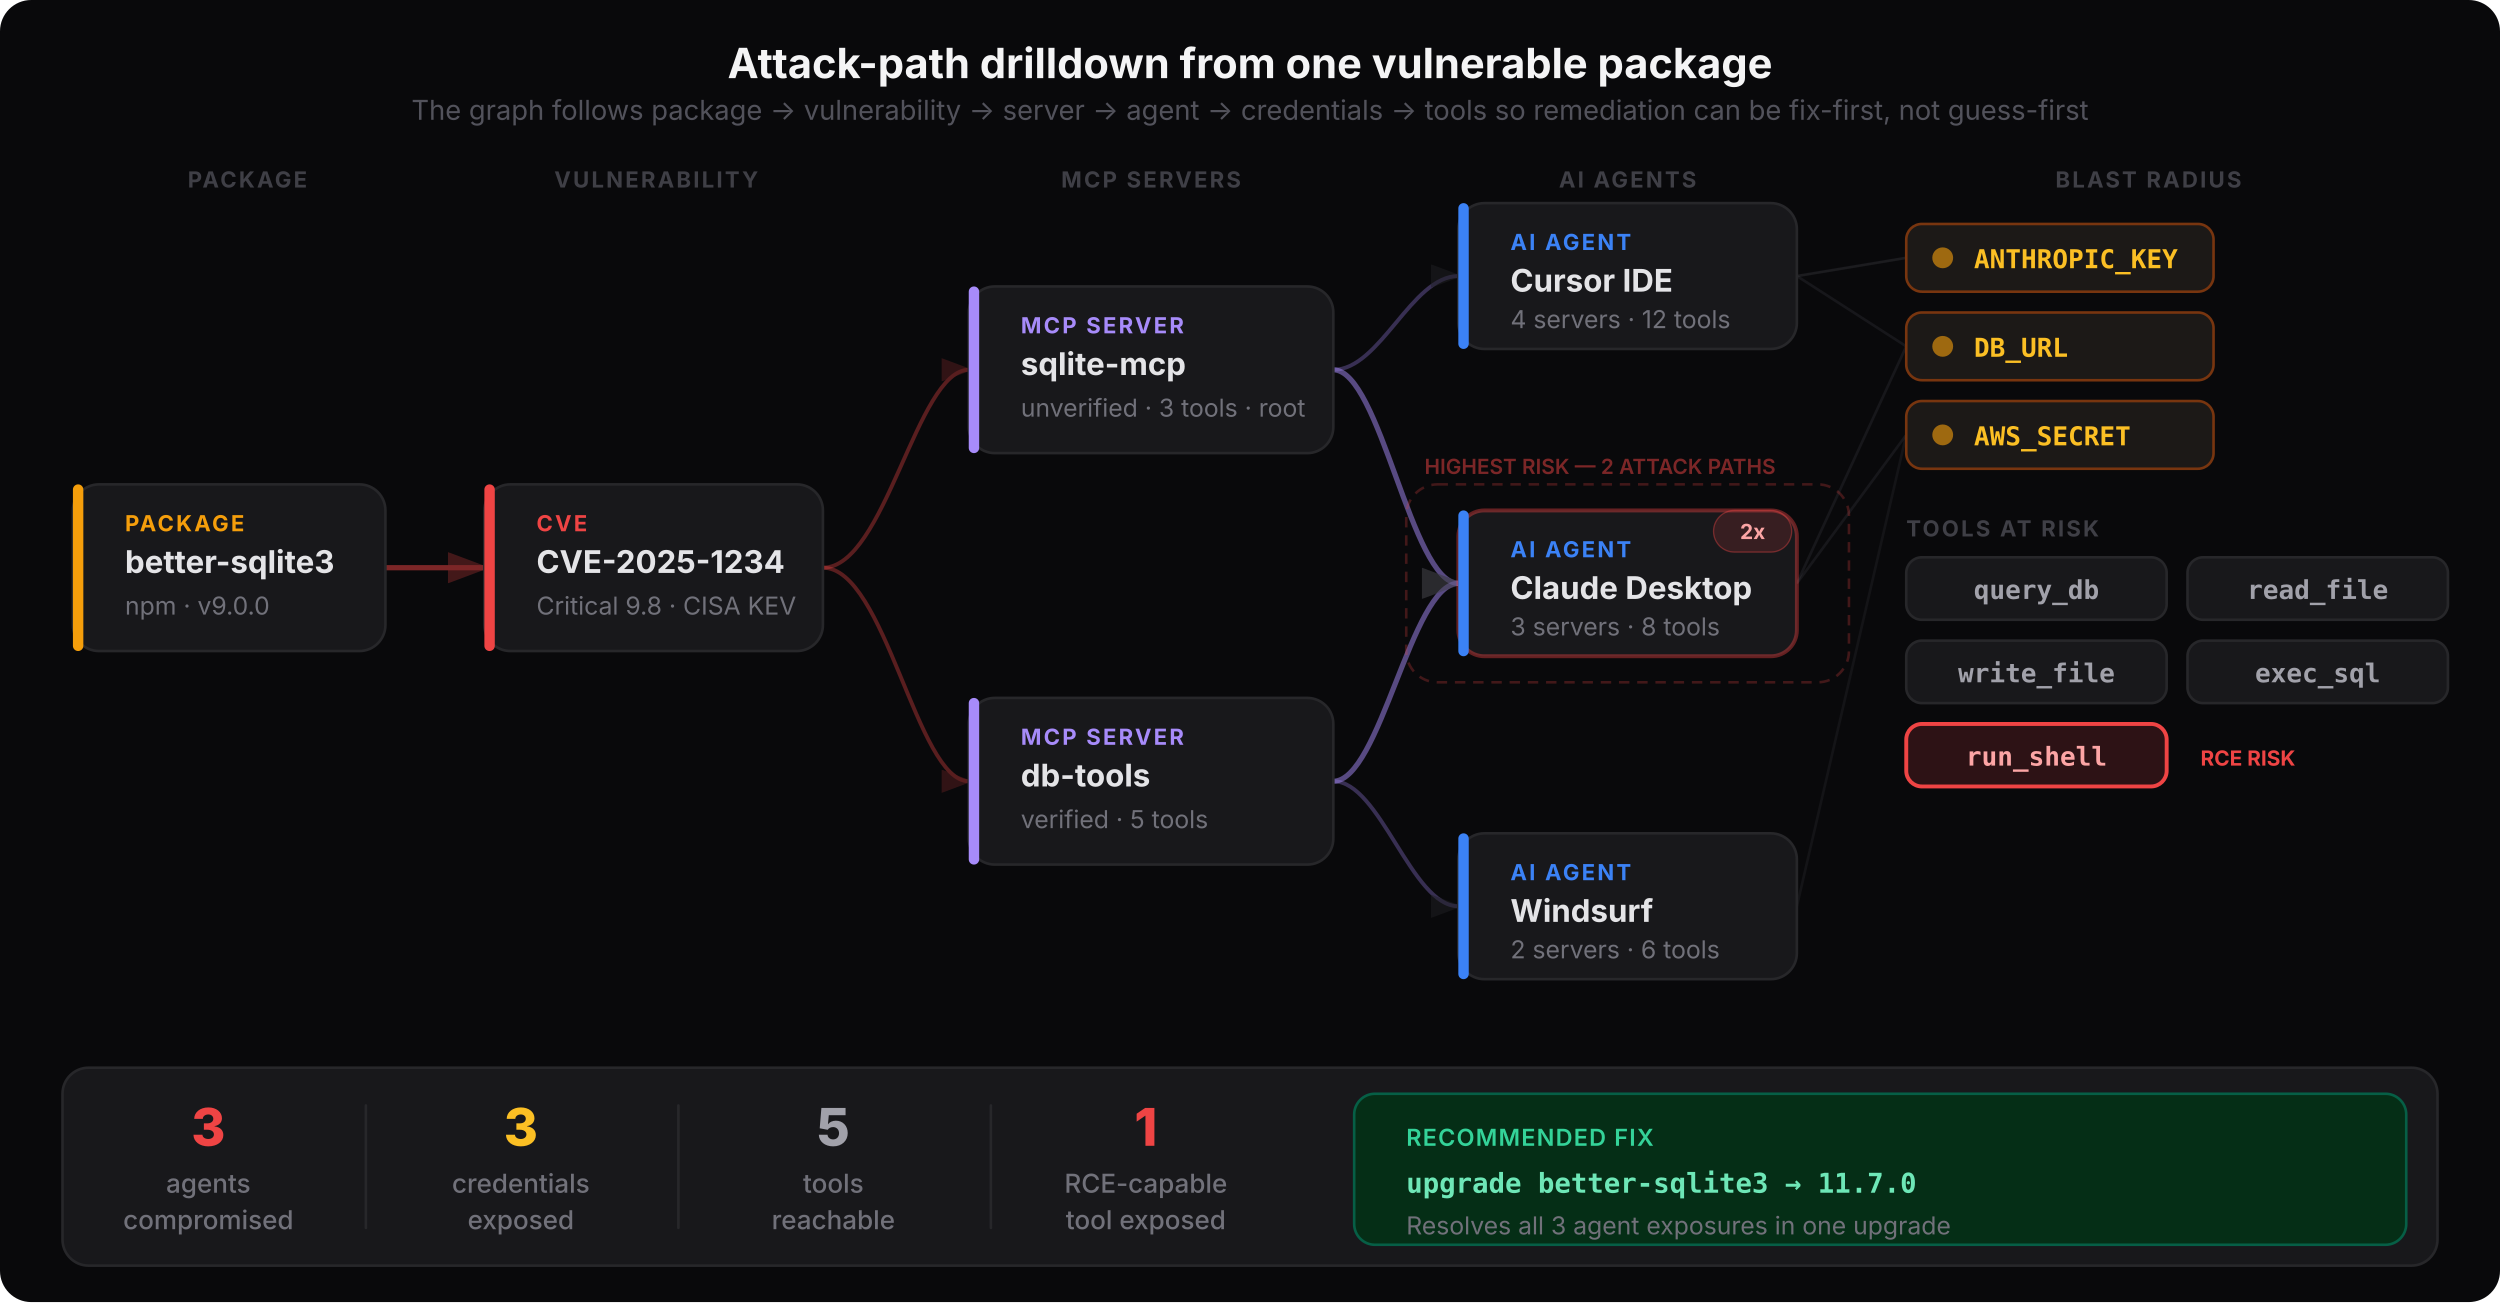
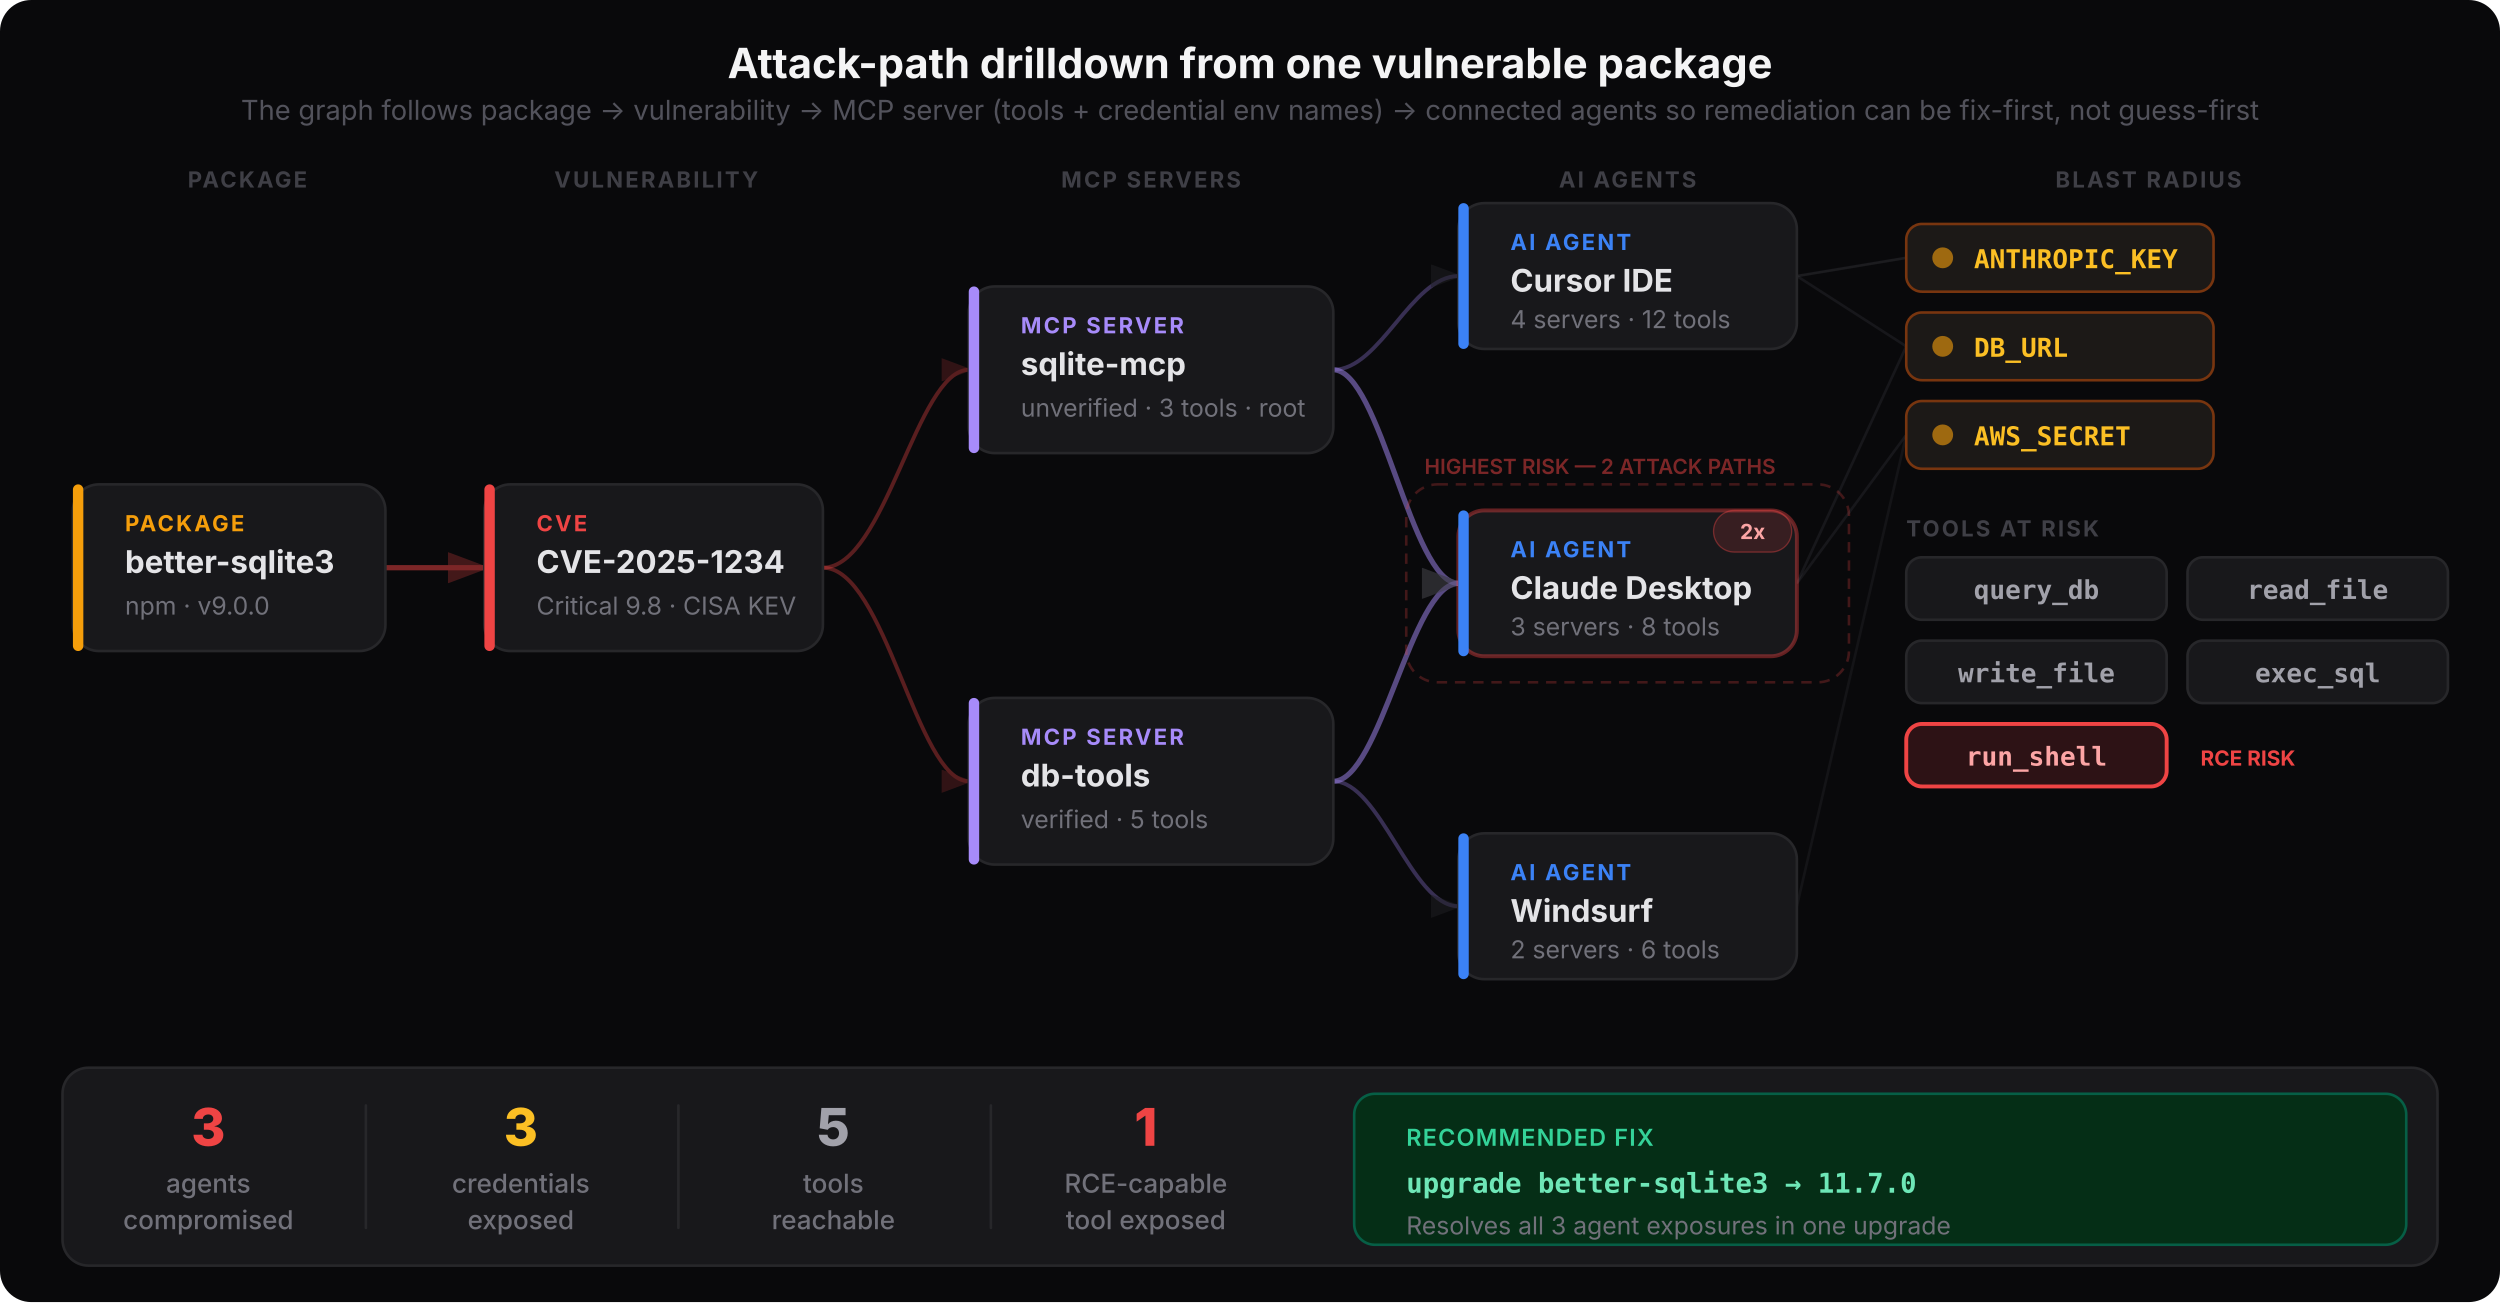
<svg xmlns="http://www.w3.org/2000/svg" viewBox="0 0 960 500" fill="none">
  <style>
    text { font-family: system-ui, -apple-system, 'Segoe UI', sans-serif; }
    .title { font-size: 16px; font-weight: 700; fill: #f4f4f5; }
    .subtitle { font-size: 10.5px; font-weight: 400; fill: #52525b; }
    .node-type { font-size: 8.5px; font-weight: 700; letter-spacing: 0.1em; }
    .node-label { font-size: 12px; font-weight: 700; fill: #e4e4e7; }
    .node-detail { font-size: 9.5px; font-weight: 400; fill: #71717a; }
    .cred-label { font-size: 10px; font-weight: 600; font-family: ui-monospace, monospace; }
    .tool-label { font-size: 10px; font-weight: 600; font-family: ui-monospace, monospace; }
    .impact-num { font-size: 20px; font-weight: 800; }
    .impact-label { font-size: 10px; font-weight: 500; fill: #71717a; }
    .fix-label { font-size: 10.5px; font-weight: 700; font-family: ui-monospace, monospace; }
    .section-label { font-size: 8.5px; font-weight: 700; letter-spacing: 0.1em; fill: #3f3f46; }
  </style>
  <defs>
    <marker id="arrow-red" viewBox="0 0 8 6" refX="7" refY="3" markerWidth="8" markerHeight="6" orient="auto">
      <path d="M0 0 L8 3 L0 6Z" fill="#ef4444" opacity="0.5" />
    </marker>
    <marker id="arrow-muted" viewBox="0 0 8 6" refX="7" refY="3" markerWidth="8" markerHeight="6" orient="auto">
      <path d="M0 0 L8 3 L0 6Z" fill="#52525b" opacity="0.5" />
    </marker>
  </defs>
  <rect width="960" height="500" rx="12" fill="#09090b" />
  <text x="480" y="30" text-anchor="middle" class="title">Attack-path drilldown from one vulnerable package</text>
-   <text x="480" y="46" text-anchor="middle" class="subtitle">The graph follows package → vulnerability → server → agent → credentials → tools so remediation can be fix-first, not guess-first</text>
+   <text x="480" y="46" text-anchor="middle" class="subtitle">The graph follows package → vulnerability → MCP server (tools + credential env names) → connected agents so remediation can be fix-first, not guess-first</text>
  <line x1="148" y1="218" x2="186" y2="218" stroke="#ef4444" stroke-width="2" opacity="0.5" marker-end="url(#arrow-red)" />
  <path d="M316 218 C340 218, 352 142, 372 142" stroke="#ef4444" stroke-width="1.5" opacity="0.35" fill="none" marker-end="url(#arrow-red)" />
  <path d="M316 218 C340 218, 352 300, 372 300" stroke="#ef4444" stroke-width="1.5" opacity="0.35" fill="none" marker-end="url(#arrow-red)" />
  <path d="M512 142 C530 142, 542 106, 560 106" stroke="#a78bfa" stroke-width="1.5" opacity="0.3" fill="none" marker-end="url(#arrow-muted)" />
  <path d="M512 142 C530 142, 542 224, 560 224" stroke="#a78bfa" stroke-width="2" opacity="0.5" fill="none" marker-end="url(#arrow-muted)" />
  <path d="M512 300 C530 300, 542 224, 560 224" stroke="#a78bfa" stroke-width="2" opacity="0.5" fill="none" marker-end="url(#arrow-muted)" />
  <path d="M512 300 C530 300, 542 348, 560 348" stroke="#a78bfa" stroke-width="1.5" opacity="0.3" fill="none" marker-end="url(#arrow-muted)" />
  <line x1="690" y1="106" x2="732" y2="99" stroke="#52525b" stroke-width="1" opacity="0.25" />
  <line x1="690" y1="106" x2="732" y2="133" stroke="#52525b" stroke-width="1" opacity="0.2" />
  <line x1="690" y1="224" x2="732" y2="133" stroke="#52525b" stroke-width="1" opacity="0.2" />
  <line x1="690" y1="224" x2="732" y2="167" stroke="#52525b" stroke-width="1" opacity="0.2" />
  <line x1="690" y1="348" x2="732" y2="167" stroke="#52525b" stroke-width="1" opacity="0.15" />
  <text x="95" y="72" text-anchor="middle" class="section-label">PACKAGE</text>
  <text x="252" y="72" text-anchor="middle" class="section-label">VULNERABILITY</text>
  <text x="442" y="72" text-anchor="middle" class="section-label">MCP SERVERS</text>
  <text x="625" y="72" text-anchor="middle" class="section-label">AI AGENTS</text>
  <text x="825" y="72" text-anchor="middle" class="section-label">BLAST RADIUS</text>
  <rect x="28" y="186" width="120" height="64" rx="10" fill="#18181b" stroke="#27272a" stroke-width="1" />
  <rect x="28" y="186" width="4" height="64" rx="2" fill="#f59e0b" />
  <text x="48" y="204" class="node-type" fill="#f59e0b">PACKAGE</text>
  <text x="48" y="220" class="node-label">better-sqlite3</text>
  <text x="48" y="236" class="node-detail">npm · v9.0.0</text>
  <rect x="186" y="186" width="130" height="64" rx="10" fill="#18181b" stroke="#27272a" stroke-width="1" />
  <rect x="186" y="186" width="4" height="64" rx="2" fill="#ef4444" />
  <text x="206" y="204" class="node-type" fill="#ef4444">CVE</text>
  <text x="206" y="220" class="node-label" fill="#fca5a5">CVE-2025-1234</text>
  <text x="206" y="236" class="node-detail">Critical 9.8 · CISA KEV</text>
  <rect x="372" y="110" width="140" height="64" rx="10" fill="#18181b" stroke="#27272a" stroke-width="1" />
  <rect x="372" y="110" width="4" height="64" rx="2" fill="#a78bfa" />
  <text x="392" y="128" class="node-type" fill="#a78bfa">MCP SERVER</text>
  <text x="392" y="144" class="node-label">sqlite-mcp</text>
  <text x="392" y="160" class="node-detail">unverified · 3 tools · root</text>
  <rect x="372" y="268" width="140" height="64" rx="10" fill="#18181b" stroke="#27272a" stroke-width="1" />
  <rect x="372" y="268" width="4" height="64" rx="2" fill="#a78bfa" />
  <text x="392" y="286" class="node-type" fill="#a78bfa">MCP SERVER</text>
  <text x="392" y="302" class="node-label">db-tools</text>
  <text x="392" y="318" class="node-detail">verified · 5 tools</text>
  <rect x="560" y="78" width="130" height="56" rx="10" fill="#18181b" stroke="#27272a" stroke-width="1" />
  <rect x="560" y="78" width="4" height="56" rx="2" fill="#3b82f6" />
  <text x="580" y="96" class="node-type" fill="#3b82f6">AI AGENT</text>
  <text x="580" y="112" class="node-label">Cursor IDE</text>
  <text x="580" y="126" class="node-detail">4 servers · 12 tools</text>
  <rect x="560" y="196" width="130" height="56" rx="10" fill="#18181b" stroke="#ef4444" stroke-width="1.5" stroke-opacity="0.4" />
  <rect x="560" y="196" width="4" height="56" rx="2" fill="#3b82f6" />
  <text x="580" y="214" class="node-type" fill="#3b82f6">AI AGENT</text>
  <text x="580" y="230" class="node-label">Claude Desktop</text>
  <text x="580" y="244" class="node-detail">3 servers · 8 tools</text>
  <rect x="658" y="196" width="30" height="16" rx="8" fill="#ef4444" fill-opacity="0.15" stroke="#ef4444" stroke-width="0.5" stroke-opacity="0.4" />
  <text x="673" y="207" text-anchor="middle" font-size="8" font-weight="700" fill="#fca5a5" font-family="system-ui, sans-serif">2x</text>
  <rect x="560" y="320" width="130" height="56" rx="10" fill="#18181b" stroke="#27272a" stroke-width="1" />
  <rect x="560" y="320" width="4" height="56" rx="2" fill="#3b82f6" />
  <text x="580" y="338" class="node-type" fill="#3b82f6">AI AGENT</text>
  <text x="580" y="354" class="node-label">Windsurf</text>
  <text x="580" y="368" class="node-detail">2 servers · 6 tools</text>
  <rect x="732" y="86" width="118" height="26" rx="6" fill="#1c1917" stroke="#78350f" stroke-width="1" />
  <circle cx="746" cy="99" r="4" fill="#f59e0b" opacity="0.6" />
  <text x="758" y="103" class="cred-label" fill="#fbbf24">ANTHROPIC_KEY</text>
  <rect x="732" y="120" width="118" height="26" rx="6" fill="#1c1917" stroke="#78350f" stroke-width="1" />
  <circle cx="746" cy="133" r="4" fill="#f59e0b" opacity="0.6" />
  <text x="758" y="137" class="cred-label" fill="#fbbf24">DB_URL</text>
  <rect x="732" y="154" width="118" height="26" rx="6" fill="#1c1917" stroke="#78350f" stroke-width="1" />
  <circle cx="746" cy="167" r="4" fill="#f59e0b" opacity="0.6" />
  <text x="758" y="171" class="cred-label" fill="#fbbf24">AWS_SECRET</text>
  <text x="732" y="206" class="section-label">TOOLS AT RISK</text>
  <rect x="732" y="214" width="100" height="24" rx="6" fill="#18181b" stroke="#27272a" stroke-width="1" />
  <text x="782" y="230" text-anchor="middle" class="tool-label" fill="#a1a1aa">query_db</text>
  <rect x="840" y="214" width="100" height="24" rx="6" fill="#18181b" stroke="#27272a" stroke-width="1" />
  <text x="890" y="230" text-anchor="middle" class="tool-label" fill="#a1a1aa">read_file</text>
  <rect x="732" y="246" width="100" height="24" rx="6" fill="#18181b" stroke="#27272a" stroke-width="1" />
  <text x="782" y="262" text-anchor="middle" class="tool-label" fill="#a1a1aa">write_file</text>
  <rect x="840" y="246" width="100" height="24" rx="6" fill="#18181b" stroke="#27272a" stroke-width="1" />
  <text x="890" y="262" text-anchor="middle" class="tool-label" fill="#a1a1aa">exec_sql</text>
  <rect x="732" y="278" width="100" height="24" rx="6" fill="#2d1215" stroke="#ef4444" stroke-width="1.5" />
  <text x="782" y="294" text-anchor="middle" class="tool-label" fill="#fca5a5">run_shell</text>
  <text x="845" y="294" font-size="8" font-weight="700" fill="#ef4444" font-family="system-ui, sans-serif">RCE RISK</text>
  <rect x="540" y="186" width="170" height="76" rx="12" stroke="#ef4444" stroke-width="1" stroke-dasharray="4 3" stroke-opacity="0.25" fill="none" />
  <text x="547" y="182" font-size="8" font-weight="600" fill="#ef4444" opacity="0.5" font-family="system-ui, sans-serif">HIGHEST RISK — 2 ATTACK PATHS</text>
  <rect x="24" y="410" width="912" height="76" rx="10" fill="#18181b" stroke="#27272a" stroke-width="1" />
  <text x="80" y="440" text-anchor="middle" class="impact-num" fill="#ef4444">3</text>
  <text x="80" y="458" text-anchor="middle" class="impact-label">agents</text>
  <text x="80" y="472" text-anchor="middle" class="impact-label">compromised</text>
  <rect x="140" y="424" width="1" height="48" rx="0.5" fill="#27272a" />
  <text x="200" y="440" text-anchor="middle" class="impact-num" fill="#fbbf24">3</text>
  <text x="200" y="458" text-anchor="middle" class="impact-label">credentials</text>
  <text x="200" y="472" text-anchor="middle" class="impact-label">exposed</text>
  <rect x="260" y="424" width="1" height="48" rx="0.5" fill="#27272a" />
  <text x="320" y="440" text-anchor="middle" class="impact-num" fill="#a1a1aa">5</text>
  <text x="320" y="458" text-anchor="middle" class="impact-label">tools</text>
  <text x="320" y="472" text-anchor="middle" class="impact-label">reachable</text>
  <rect x="380" y="424" width="1" height="48" rx="0.5" fill="#27272a" />
  <text x="440" y="440" text-anchor="middle" class="impact-num" fill="#ef4444">1</text>
  <text x="440" y="458" text-anchor="middle" class="impact-label">RCE-capable</text>
  <text x="440" y="472" text-anchor="middle" class="impact-label">tool exposed</text>
  <rect x="520" y="420" width="404" height="58" rx="8" fill="#052e16" stroke="#065f46" stroke-width="1" />
  <text x="540" y="440" font-size="9" font-weight="600" fill="#34d399" letter-spacing="0.05em" font-family="system-ui, sans-serif">RECOMMENDED FIX</text>
  <text x="540" y="458" class="fix-label" fill="#6ee7b7">upgrade better-sqlite3 → 11.7.0</text>
  <text x="540" y="474" class="node-detail" fill="#34d399">Resolves all 3 agent exposures in one upgrade</text>
</svg>
